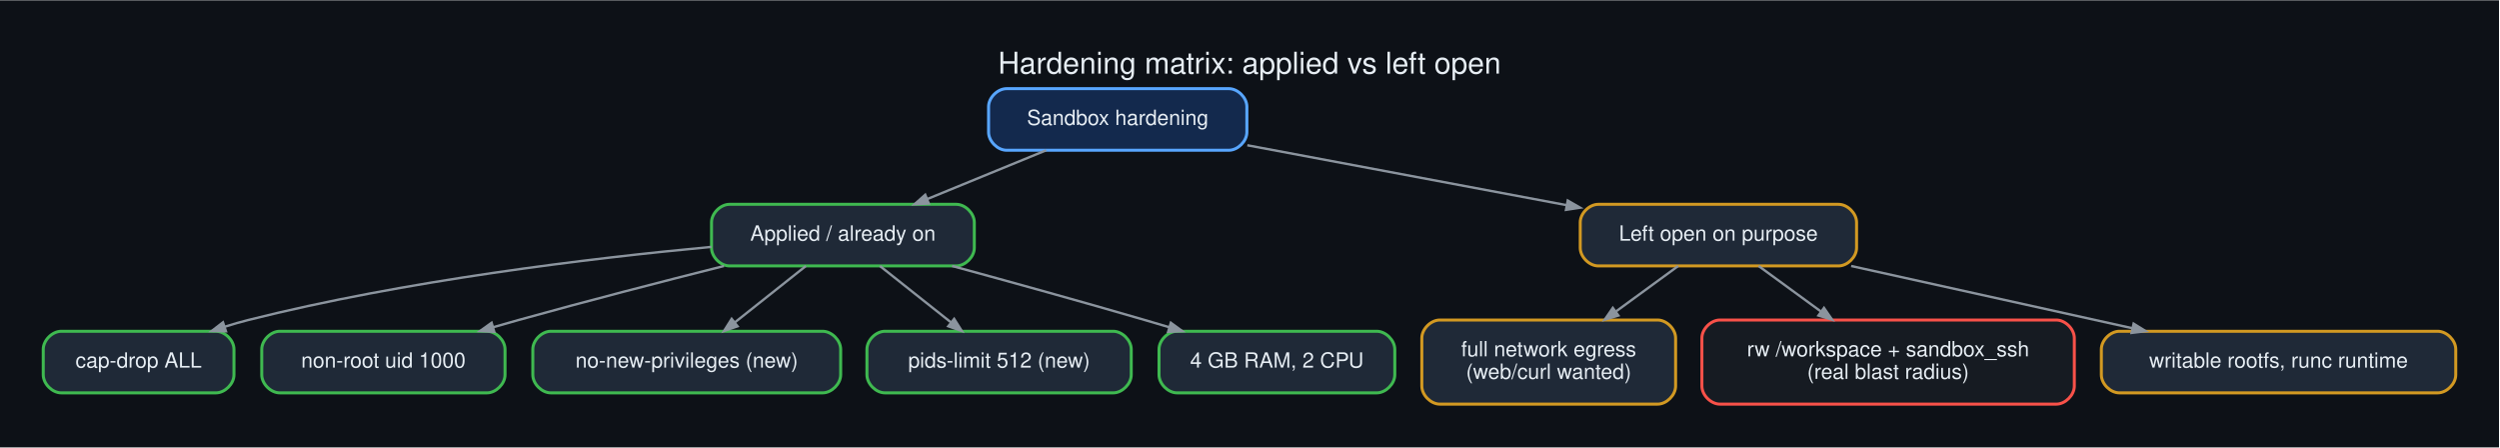
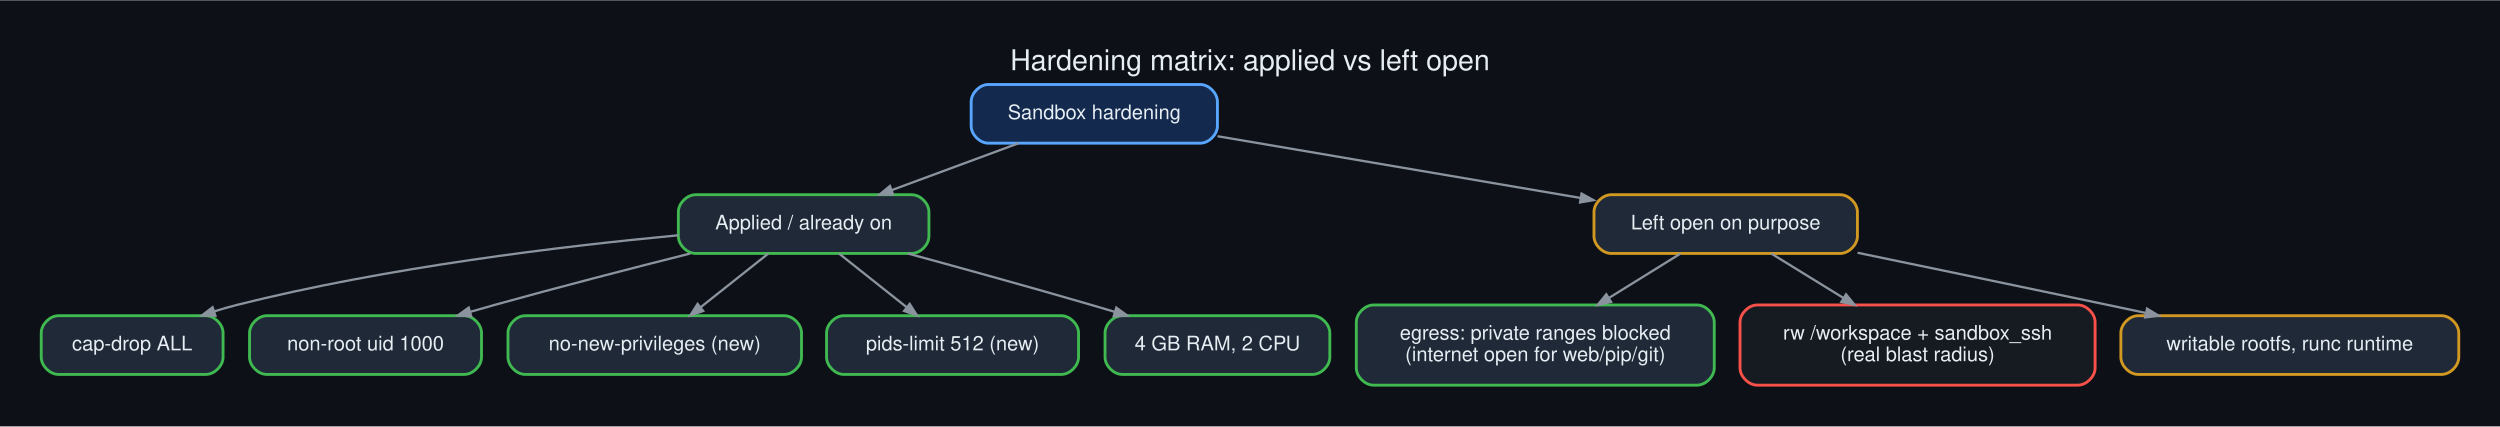
- <svg xmlns="http://www.w3.org/2000/svg" width="1664pt" height="298pt" viewBox="0.00 0.00 1664.10 297.60">
+ <svg xmlns="http://www.w3.org/2000/svg" width="1746pt" height="298pt" viewBox="0.00 0.00 1746.10 297.60">
  <g id="graph0" class="graph" transform="scale(1 1) rotate(0) translate(28.8 268.8)">
-     <polygon fill="#0d1117" stroke="transparent" points="-28.8,28.8 -28.8,-268.8 1635.3,-268.8 1635.3,28.8 -28.8,28.8" />
-     <text text-anchor="middle" x="803.25" y="-220" font-family="Helvetica,sans-Serif" font-size="20.00" fill="#e6edf3">Hardening matrix: applied vs left open</text>
+     <polygon fill="#0d1117" stroke="transparent" points="-28.8,28.8 -28.8,-268.8 1717.3,-268.8 1717.3,28.8 -28.8,28.8" />
+     <text text-anchor="middle" x="844.25" y="-220" font-family="Helvetica,sans-Serif" font-size="20.00" fill="#e6edf3">Hardening matrix: applied vs left open</text>
    <g id="node1" class="node">
-       <path fill="#13294d" stroke="#58a6ff" stroke-width="2" d="M789.5,-210C789.5,-210 641.5,-210 641.5,-210 635.5,-210 629.5,-204 629.5,-198 629.5,-198 629.5,-181 629.5,-181 629.5,-175 635.5,-169 641.5,-169 641.5,-169 789.5,-169 789.5,-169 795.5,-169 801.5,-175 801.5,-181 801.5,-181 801.5,-198 801.5,-198 801.5,-204 795.5,-210 789.5,-210" />
-       <text text-anchor="middle" x="715.5" y="-185.8" font-family="Helvetica,sans-Serif" font-size="14.00" fill="#e6edf3">Sandbox hardening</text>
+       <path fill="#13294d" stroke="#58a6ff" stroke-width="2" d="M809.5,-210C809.5,-210 661.5,-210 661.5,-210 655.5,-210 649.5,-204 649.5,-198 649.5,-198 649.5,-181 649.5,-181 649.5,-175 655.5,-169 661.5,-169 661.5,-169 809.5,-169 809.5,-169 815.5,-169 821.5,-175 821.5,-181 821.5,-181 821.5,-198 821.5,-198 821.5,-204 815.5,-210 809.5,-210" />
+       <text text-anchor="middle" x="735.5" y="-185.8" font-family="Helvetica,sans-Serif" font-size="14.00" fill="#e6edf3">Sandbox hardening</text>
    </g>
    <g id="node2" class="node">
      <path fill="#1f2937" stroke="#3fb950" stroke-width="2" d="M608,-133C608,-133 457,-133 457,-133 451,-133 445,-127 445,-121 445,-121 445,-104 445,-104 445,-98 451,-92 457,-92 457,-92 608,-92 608,-92 614,-92 620,-98 620,-104 620,-104 620,-121 620,-121 620,-127 614,-133 608,-133" />
      <text text-anchor="middle" x="532.5" y="-108.8" font-family="Helvetica,sans-Serif" font-size="14.00" fill="#e6edf3">Applied / already on</text>
    </g>
    <g id="edge1" class="edge">
-       <path fill="none" stroke="#8b949e" stroke-width="1.6" d="M667.9,-168.99C643.63,-159.05 613.98,-146.89 588.61,-136.49" />
-       <polygon fill="#8b949e" stroke="#8b949e" stroke-width="1.6" points="589.7,-133.54 580.18,-133.04 587.32,-139.37 589.7,-133.54" />
+       <path fill="none" stroke="#8b949e" stroke-width="1.6" d="M682.69,-168.99C655.55,-158.96 622.31,-146.68 594.01,-136.22" />
+       <polygon fill="#8b949e" stroke="#8b949e" stroke-width="1.6" points="594.93,-133.21 585.39,-133.04 592.74,-139.12 594.93,-133.21" />
    </g>
    <g id="node3" class="node">
-       <path fill="#1f2937" stroke="#d29922" stroke-width="2" d="M1195.5,-133C1195.5,-133 1035.5,-133 1035.5,-133 1029.5,-133 1023.5,-127 1023.5,-121 1023.5,-121 1023.5,-104 1023.5,-104 1023.5,-98 1029.5,-92 1035.5,-92 1035.5,-92 1195.5,-92 1195.5,-92 1201.5,-92 1207.5,-98 1207.5,-104 1207.5,-104 1207.5,-121 1207.5,-121 1207.5,-127 1201.5,-133 1195.5,-133" />
-       <text text-anchor="middle" x="1115.5" y="-108.8" font-family="Helvetica,sans-Serif" font-size="14.00" fill="#e6edf3">Left open on purpose</text>
+       <path fill="#1f2937" stroke="#d29922" stroke-width="2" d="M1256.5,-133C1256.5,-133 1096.5,-133 1096.5,-133 1090.5,-133 1084.5,-127 1084.5,-121 1084.5,-121 1084.5,-104 1084.5,-104 1084.5,-98 1090.5,-92 1096.5,-92 1096.5,-92 1256.5,-92 1256.5,-92 1262.5,-92 1268.5,-98 1268.5,-104 1268.5,-104 1268.5,-121 1268.5,-121 1268.5,-127 1262.5,-133 1256.5,-133" />
+       <text text-anchor="middle" x="1176.5" y="-108.8" font-family="Helvetica,sans-Serif" font-size="14.00" fill="#e6edf3">Left open on purpose</text>
    </g>
    <g id="edge2" class="edge">
-       <path fill="none" stroke="#8b949e" stroke-width="1.6" d="M801.8,-172.32C864.21,-160.62 948.73,-144.77 1014.31,-132.47" />
-       <polygon fill="#8b949e" stroke="#8b949e" stroke-width="1.6" points="1015.17,-135.52 1023.44,-130.76 1014.01,-129.32 1015.17,-135.52" />
+       <path fill="none" stroke="#8b949e" stroke-width="1.6" d="M821.58,-173.86C894.2,-161.51 998.28,-143.81 1074.96,-130.77" />
+       <polygon fill="#8b949e" stroke="#8b949e" stroke-width="1.6" points="1075.83,-133.82 1084.17,-129.2 1074.77,-127.61 1075.83,-133.82" />
    </g>
    <g id="node4" class="node">
      <path fill="#1f2937" stroke="#3fb950" stroke-width="2" d="M115,-48.5C115,-48.5 12,-48.5 12,-48.5 6,-48.5 0,-42.5 0,-36.5 0,-36.5 0,-19.5 0,-19.5 0,-13.5 6,-7.5 12,-7.5 12,-7.5 115,-7.5 115,-7.5 121,-7.5 127,-13.5 127,-19.5 127,-19.5 127,-36.5 127,-36.5 127,-42.5 121,-48.5 115,-48.5" />
      <text text-anchor="middle" x="63.5" y="-24.3" font-family="Helvetica,sans-Serif" font-size="14.00" fill="#e6edf3">cap-drop ALL</text>
    </g>
    <g id="edge3" class="edge">
      <path fill="none" stroke="#8b949e" stroke-width="1.6" d="M444.94,-104.67C364.01,-97.08 240.84,-82.28 136.5,-56 131.38,-54.71 126.12,-53.19 120.89,-51.53" />
      <polygon fill="#8b949e" stroke="#8b949e" stroke-width="1.6" points="121.66,-48.46 112.13,-48.63 119.68,-54.45 121.66,-48.46" />
    </g>
    <g id="node5" class="node">
      <path fill="#1f2937" stroke="#3fb950" stroke-width="2" d="M295.5,-48.5C295.5,-48.5 157.5,-48.5 157.5,-48.5 151.5,-48.5 145.5,-42.5 145.5,-36.5 145.5,-36.5 145.5,-19.5 145.5,-19.5 145.5,-13.5 151.5,-7.5 157.5,-7.5 157.5,-7.5 295.5,-7.5 295.5,-7.5 301.5,-7.5 307.5,-13.5 307.5,-19.5 307.5,-19.5 307.5,-36.5 307.5,-36.5 307.5,-42.5 301.5,-48.5 295.5,-48.5" />
      <text text-anchor="middle" x="226.5" y="-24.3" font-family="Helvetica,sans-Serif" font-size="14.00" fill="#e6edf3">non-root uid 1000</text>
    </g>
    <g id="edge4" class="edge">
      <path fill="none" stroke="#8b949e" stroke-width="1.6" d="M453.3,-91.96C412.36,-81.65 361.63,-68.56 316.5,-56 311.03,-54.48 305.39,-52.87 299.72,-51.23" />
      <polygon fill="#8b949e" stroke="#8b949e" stroke-width="1.6" points="300.33,-48.13 290.81,-48.63 298.57,-54.18 300.33,-48.13" />
    </g>
    <g id="node6" class="node">
      <path fill="#1f2937" stroke="#3fb950" stroke-width="2" d="M519,-48.5C519,-48.5 338,-48.5 338,-48.5 332,-48.5 326,-42.5 326,-36.5 326,-36.5 326,-19.5 326,-19.5 326,-13.5 332,-7.5 338,-7.5 338,-7.5 519,-7.5 519,-7.5 525,-7.5 531,-13.5 531,-19.5 531,-19.5 531,-36.5 531,-36.5 531,-42.5 525,-48.5 519,-48.5" />
      <text text-anchor="middle" x="428.5" y="-24.3" font-family="Helvetica,sans-Serif" font-size="14.00" fill="#e6edf3">no-new-privileges (new)</text>
    </g>
    <g id="edge5" class="edge">
      <path fill="none" stroke="#8b949e" stroke-width="1.6" d="M507.85,-91.95C493.71,-80.73 475.79,-66.51 460.56,-54.43" />
      <polygon fill="#8b949e" stroke="#8b949e" stroke-width="1.6" points="462.34,-51.82 453.33,-48.7 458.42,-56.76 462.34,-51.82" />
    </g>
    <g id="node7" class="node">
      <path fill="#1f2937" stroke="#3fb950" stroke-width="2" d="M712.5,-48.5C712.5,-48.5 560.5,-48.5 560.5,-48.5 554.5,-48.5 548.5,-42.5 548.5,-36.5 548.5,-36.5 548.5,-19.5 548.5,-19.5 548.5,-13.5 554.5,-7.5 560.5,-7.5 560.5,-7.5 712.5,-7.5 712.5,-7.5 718.5,-7.5 724.5,-13.5 724.5,-19.5 724.5,-19.5 724.5,-36.5 724.5,-36.5 724.5,-42.5 718.5,-48.5 712.5,-48.5" />
      <text text-anchor="middle" x="636.5" y="-24.3" font-family="Helvetica,sans-Serif" font-size="14.00" fill="#e6edf3">pids-limit 512 (new)</text>
    </g>
    <g id="edge6" class="edge">
      <path fill="none" stroke="#8b949e" stroke-width="1.6" d="M557.15,-91.95C571.29,-80.73 589.21,-66.51 604.44,-54.43" />
      <polygon fill="#8b949e" stroke="#8b949e" stroke-width="1.6" points="606.58,-56.76 611.67,-48.7 602.66,-51.82 606.58,-56.76" />
    </g>
    <g id="node8" class="node">
      <path fill="#1f2937" stroke="#3fb950" stroke-width="2" d="M888,-48.5C888,-48.5 755,-48.5 755,-48.5 749,-48.5 743,-42.5 743,-36.5 743,-36.5 743,-19.5 743,-19.5 743,-13.5 749,-7.5 755,-7.5 755,-7.5 888,-7.5 888,-7.5 894,-7.5 900,-13.5 900,-19.5 900,-19.5 900,-36.5 900,-36.5 900,-42.5 894,-48.5 888,-48.5" />
      <text text-anchor="middle" x="821.5" y="-24.3" font-family="Helvetica,sans-Serif" font-size="14.00" fill="#e6edf3">4 GB RAM, 2 CPU</text>
    </g>
    <g id="edge7" class="edge">
      <path fill="none" stroke="#8b949e" stroke-width="1.6" d="M605.21,-91.96C643.46,-81.54 691.1,-68.36 733.5,-56 738.84,-54.44 744.35,-52.81 749.89,-51.16" />
      <polygon fill="#8b949e" stroke="#8b949e" stroke-width="1.6" points="750.88,-54.15 758.59,-48.54 749.07,-48.11 750.88,-54.15" />
    </g>
    <g id="node9" class="node">
-       <path fill="#1f2937" stroke="#d29922" stroke-width="2" d="M1075,-56C1075,-56 930,-56 930,-56 924,-56 918,-50 918,-44 918,-44 918,-12 918,-12 918,-6 924,0 930,0 930,0 1075,0 1075,0 1081,0 1087,-6 1087,-12 1087,-12 1087,-44 1087,-44 1087,-50 1081,-56 1075,-56" />
-       <text text-anchor="middle" x="1002.5" y="-31.8" font-family="Helvetica,sans-Serif" font-size="14.00" fill="#e6edf3">full network egress</text>
-       <text text-anchor="middle" x="1002.5" y="-16.8" font-family="Helvetica,sans-Serif" font-size="14.00" fill="#e6edf3">(web/curl wanted)</text>
+       <path fill="#1f2937" stroke="#3fb950" stroke-width="2" d="M1156.5,-56C1156.5,-56 930.5,-56 930.5,-56 924.5,-56 918.5,-50 918.5,-44 918.5,-44 918.5,-12 918.5,-12 918.5,-6 924.5,0 930.5,0 930.5,0 1156.5,0 1156.5,0 1162.5,0 1168.5,-6 1168.5,-12 1168.5,-12 1168.5,-44 1168.5,-44 1168.5,-50 1162.5,-56 1156.5,-56" />
+       <text text-anchor="middle" x="1043.5" y="-31.8" font-family="Helvetica,sans-Serif" font-size="14.00" fill="#e6edf3">egress: private ranges blocked</text>
+       <text text-anchor="middle" x="1043.5" y="-16.8" font-family="Helvetica,sans-Serif" font-size="14.00" fill="#e6edf3">(internet open for web/pip/git)</text>
    </g>
    <g id="edge8" class="edge">
-       <path fill="none" stroke="#8b949e" stroke-width="1.6" d="M1088.72,-91.95C1076.39,-82.94 1061.41,-72.01 1047.42,-61.8" />
-       <polygon fill="#8b949e" stroke="#8b949e" stroke-width="1.6" points="1048.9,-58.98 1039.77,-56.21 1045.19,-64.06 1048.9,-58.98" />
+       <path fill="none" stroke="#8b949e" stroke-width="1.6" d="M1144.98,-91.95C1129.99,-82.65 1111.69,-71.3 1094.78,-60.81" />
+       <polygon fill="#8b949e" stroke="#8b949e" stroke-width="1.6" points="1096.43,-58.12 1087.12,-56.06 1093.11,-63.48 1096.43,-58.12" />
    </g>
    <g id="node10" class="node">
-       <path fill="#161b22" stroke="#f85149" stroke-width="2" d="M1340.5,-56C1340.5,-56 1116.5,-56 1116.5,-56 1110.5,-56 1104.5,-50 1104.5,-44 1104.5,-44 1104.5,-12 1104.5,-12 1104.5,-6 1110.5,0 1116.5,0 1116.5,0 1340.5,0 1340.5,0 1346.5,0 1352.5,-6 1352.5,-12 1352.5,-12 1352.5,-44 1352.5,-44 1352.5,-50 1346.5,-56 1340.5,-56" />
-       <text text-anchor="middle" x="1228.5" y="-31.8" font-family="Helvetica,sans-Serif" font-size="14.00" fill="#e6edf3">rw /workspace + sandbox_ssh</text>
-       <text text-anchor="middle" x="1228.5" y="-16.8" font-family="Helvetica,sans-Serif" font-size="14.00" fill="#e6edf3">(real blast radius)</text>
+       <path fill="#161b22" stroke="#f85149" stroke-width="2" d="M1422.5,-56C1422.5,-56 1198.5,-56 1198.5,-56 1192.5,-56 1186.5,-50 1186.5,-44 1186.5,-44 1186.5,-12 1186.5,-12 1186.5,-6 1192.5,0 1198.5,0 1198.5,0 1422.5,0 1422.5,0 1428.5,0 1434.5,-6 1434.5,-12 1434.5,-12 1434.5,-44 1434.5,-44 1434.5,-50 1428.5,-56 1422.5,-56" />
+       <text text-anchor="middle" x="1310.5" y="-31.8" font-family="Helvetica,sans-Serif" font-size="14.00" fill="#e6edf3">rw /workspace + sandbox_ssh</text>
+       <text text-anchor="middle" x="1310.5" y="-16.8" font-family="Helvetica,sans-Serif" font-size="14.00" fill="#e6edf3">(real blast radius)</text>
    </g>
    <g id="edge9" class="edge">
-       <path fill="none" stroke="#8b949e" stroke-width="1.6" d="M1142.28,-91.95C1154.61,-82.94 1169.59,-72.01 1183.58,-61.8" />
-       <polygon fill="#8b949e" stroke="#8b949e" stroke-width="1.6" points="1185.81,-64.06 1191.23,-56.21 1182.1,-58.98 1185.81,-64.06" />
+       <path fill="none" stroke="#8b949e" stroke-width="1.6" d="M1208.26,-91.95C1223.36,-82.65 1241.8,-71.3 1258.84,-60.81" />
+       <polygon fill="#8b949e" stroke="#8b949e" stroke-width="1.6" points="1260.54,-63.46 1266.55,-56.06 1257.24,-58.09 1260.54,-63.46" />
    </g>
    <g id="node11" class="node">
-       <path fill="#1f2937" stroke="#d29922" stroke-width="2" d="M1594.5,-48.5C1594.5,-48.5 1382.5,-48.5 1382.5,-48.5 1376.5,-48.5 1370.5,-42.5 1370.5,-36.5 1370.5,-36.5 1370.5,-19.5 1370.5,-19.5 1370.5,-13.5 1376.5,-7.5 1382.5,-7.5 1382.5,-7.5 1594.5,-7.5 1594.5,-7.5 1600.5,-7.5 1606.5,-13.5 1606.5,-19.5 1606.5,-19.5 1606.5,-36.5 1606.5,-36.5 1606.5,-42.5 1600.5,-48.5 1594.5,-48.5" />
-       <text text-anchor="middle" x="1488.5" y="-24.3" font-family="Helvetica,sans-Serif" font-size="14.00" fill="#e6edf3">writable rootfs, runc runtime</text>
+       <path fill="#1f2937" stroke="#d29922" stroke-width="2" d="M1676.5,-48.5C1676.5,-48.5 1464.5,-48.5 1464.5,-48.5 1458.5,-48.5 1452.5,-42.5 1452.5,-36.5 1452.5,-36.5 1452.5,-19.5 1452.5,-19.5 1452.5,-13.5 1458.5,-7.5 1464.5,-7.5 1464.5,-7.5 1676.5,-7.5 1676.5,-7.5 1682.5,-7.5 1688.5,-13.5 1688.5,-19.5 1688.5,-19.5 1688.5,-36.5 1688.5,-36.5 1688.5,-42.5 1682.5,-48.5 1676.5,-48.5" />
+       <text text-anchor="middle" x="1570.5" y="-24.3" font-family="Helvetica,sans-Serif" font-size="14.00" fill="#e6edf3">writable rootfs, runc runtime</text>
    </g>
    <g id="edge10" class="edge">
-       <path fill="none" stroke="#8b949e" stroke-width="1.6" d="M1203.9,-91.95C1260.25,-79.48 1333.3,-63.33 1391.29,-50.5" />
-       <polygon fill="#8b949e" stroke="#8b949e" stroke-width="1.6" points="1391.99,-53.57 1400.09,-48.55 1390.63,-47.42 1391.99,-53.57" />
+       <path fill="none" stroke="#8b949e" stroke-width="1.6" d="M1268.58,-92.47C1320.05,-81.8 1385.35,-68.22 1443.5,-56 1452.1,-54.19 1461.03,-52.31 1469.99,-50.41" />
+       <polygon fill="#8b949e" stroke="#8b949e" stroke-width="1.6" points="1470.79,-53.46 1478.94,-48.52 1469.49,-47.3 1470.79,-53.46" />
    </g>
  </g>
</svg>
